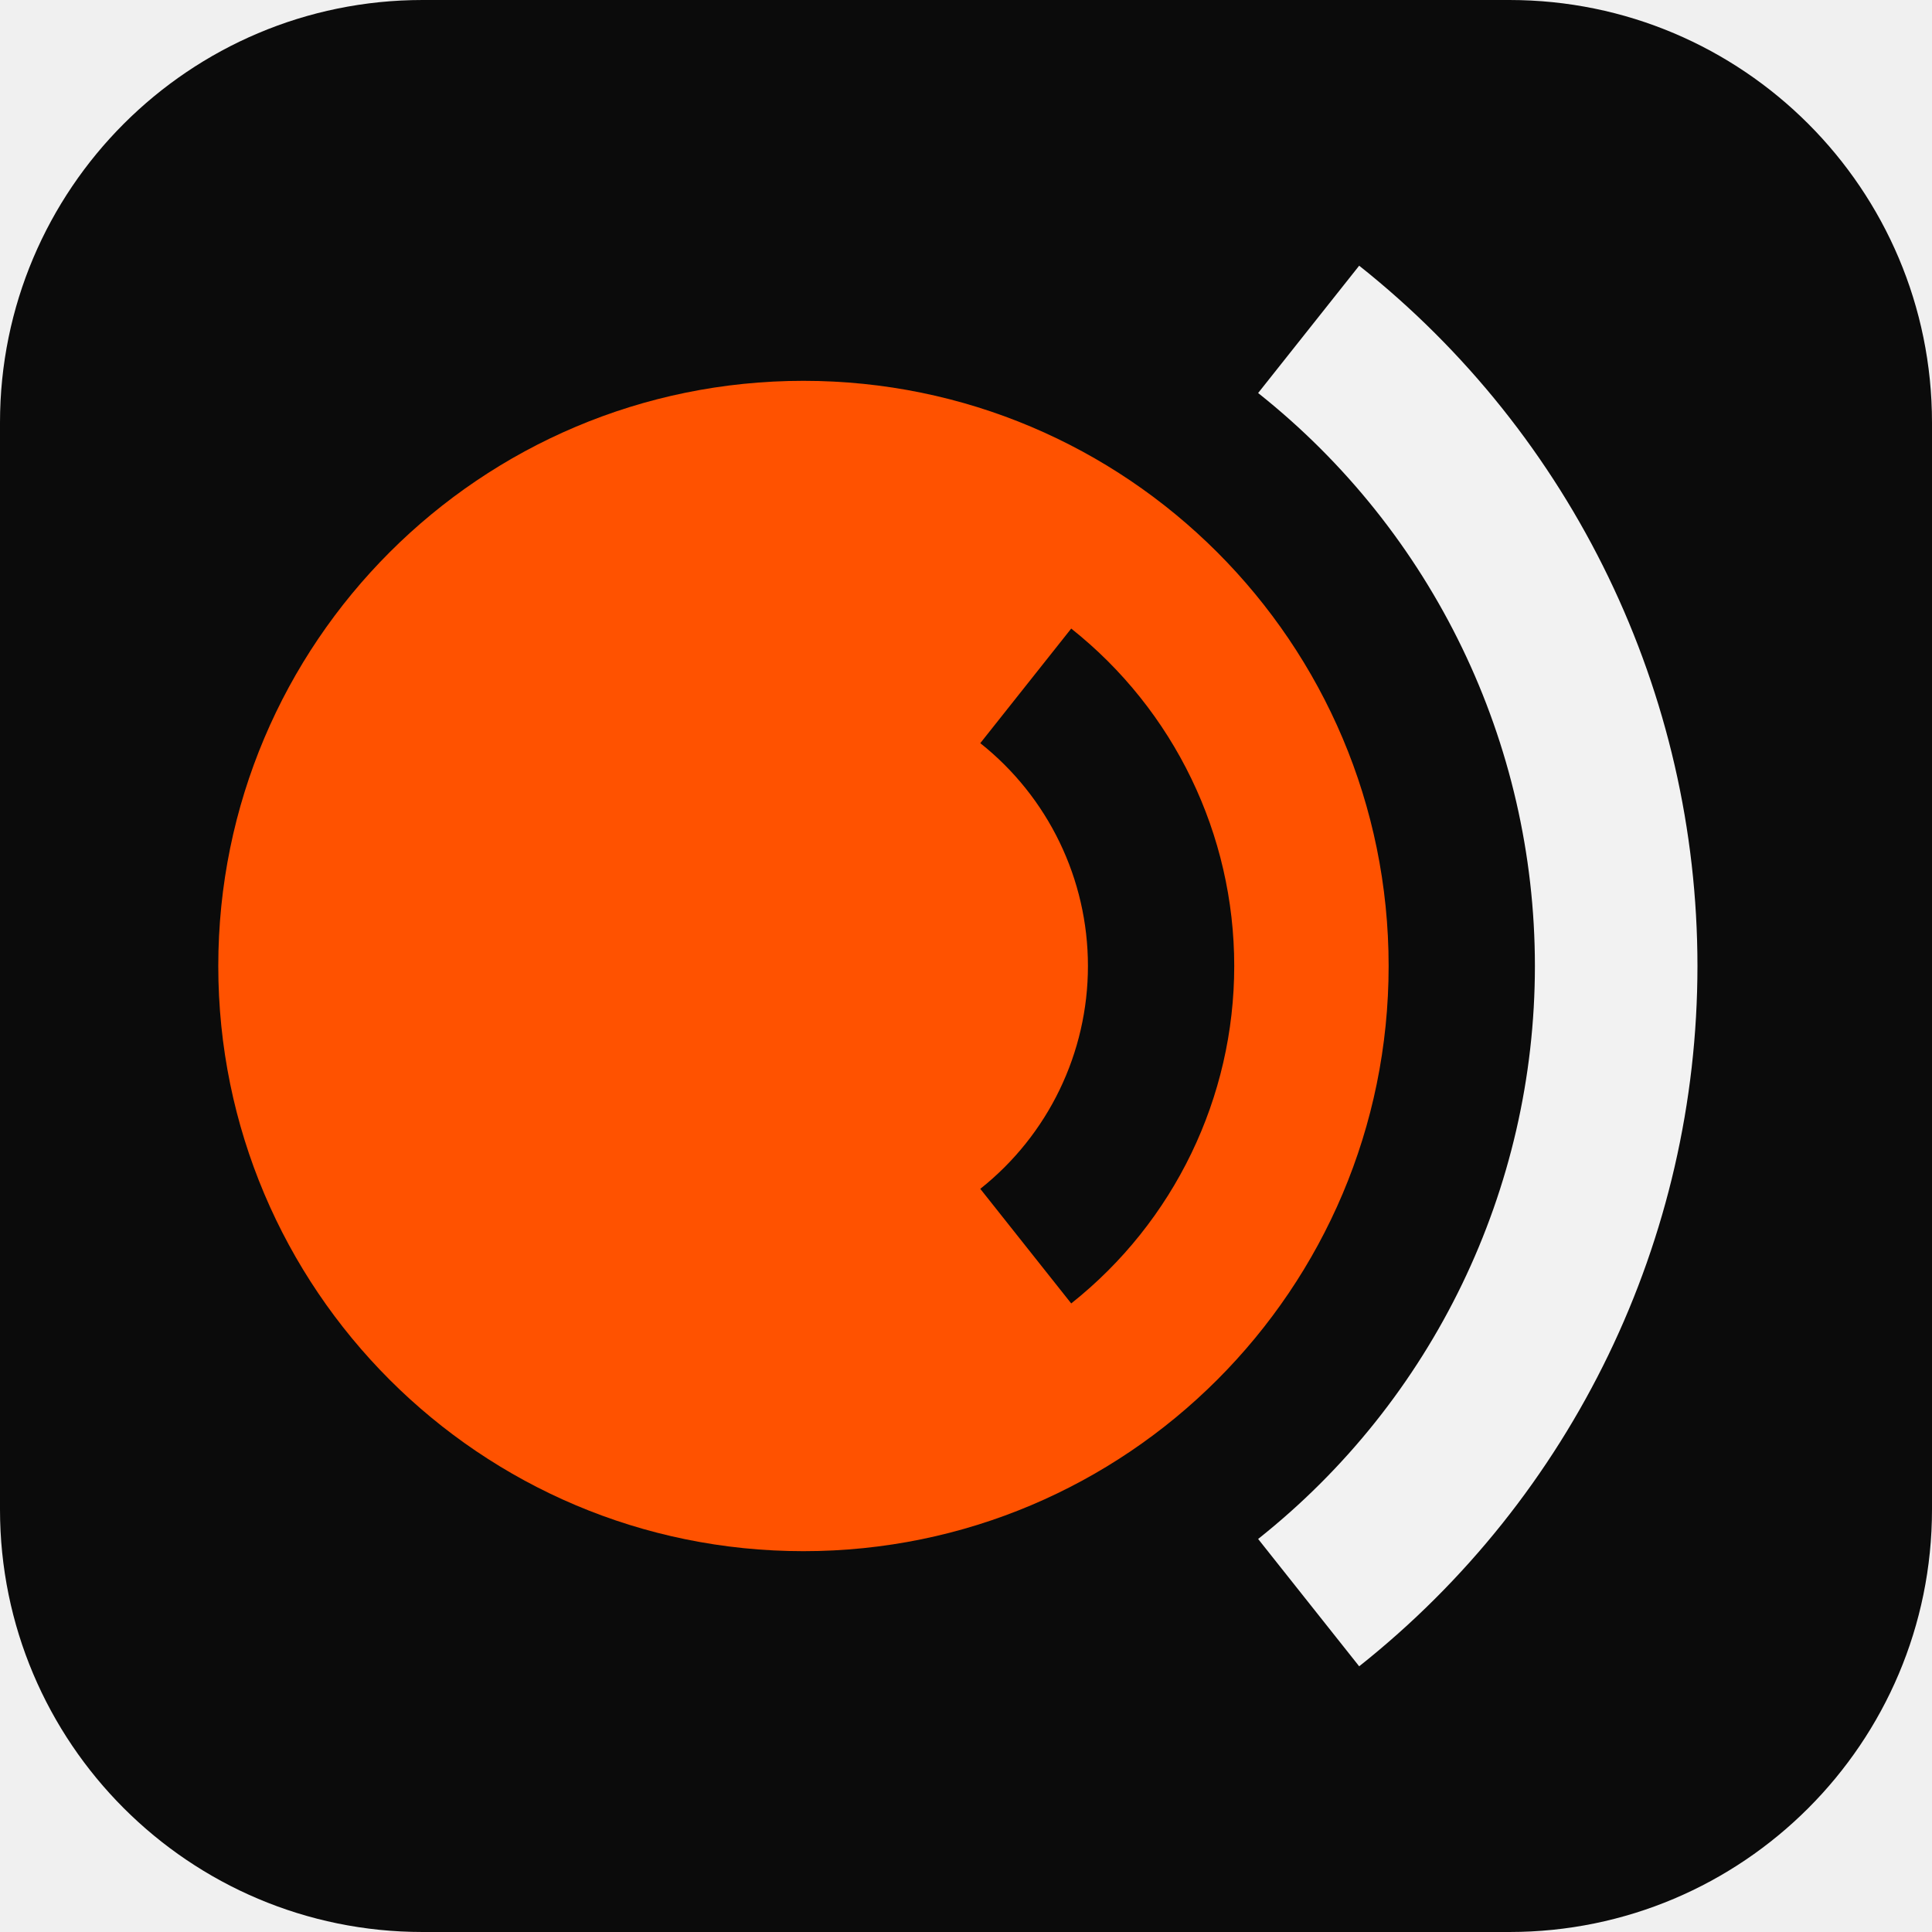
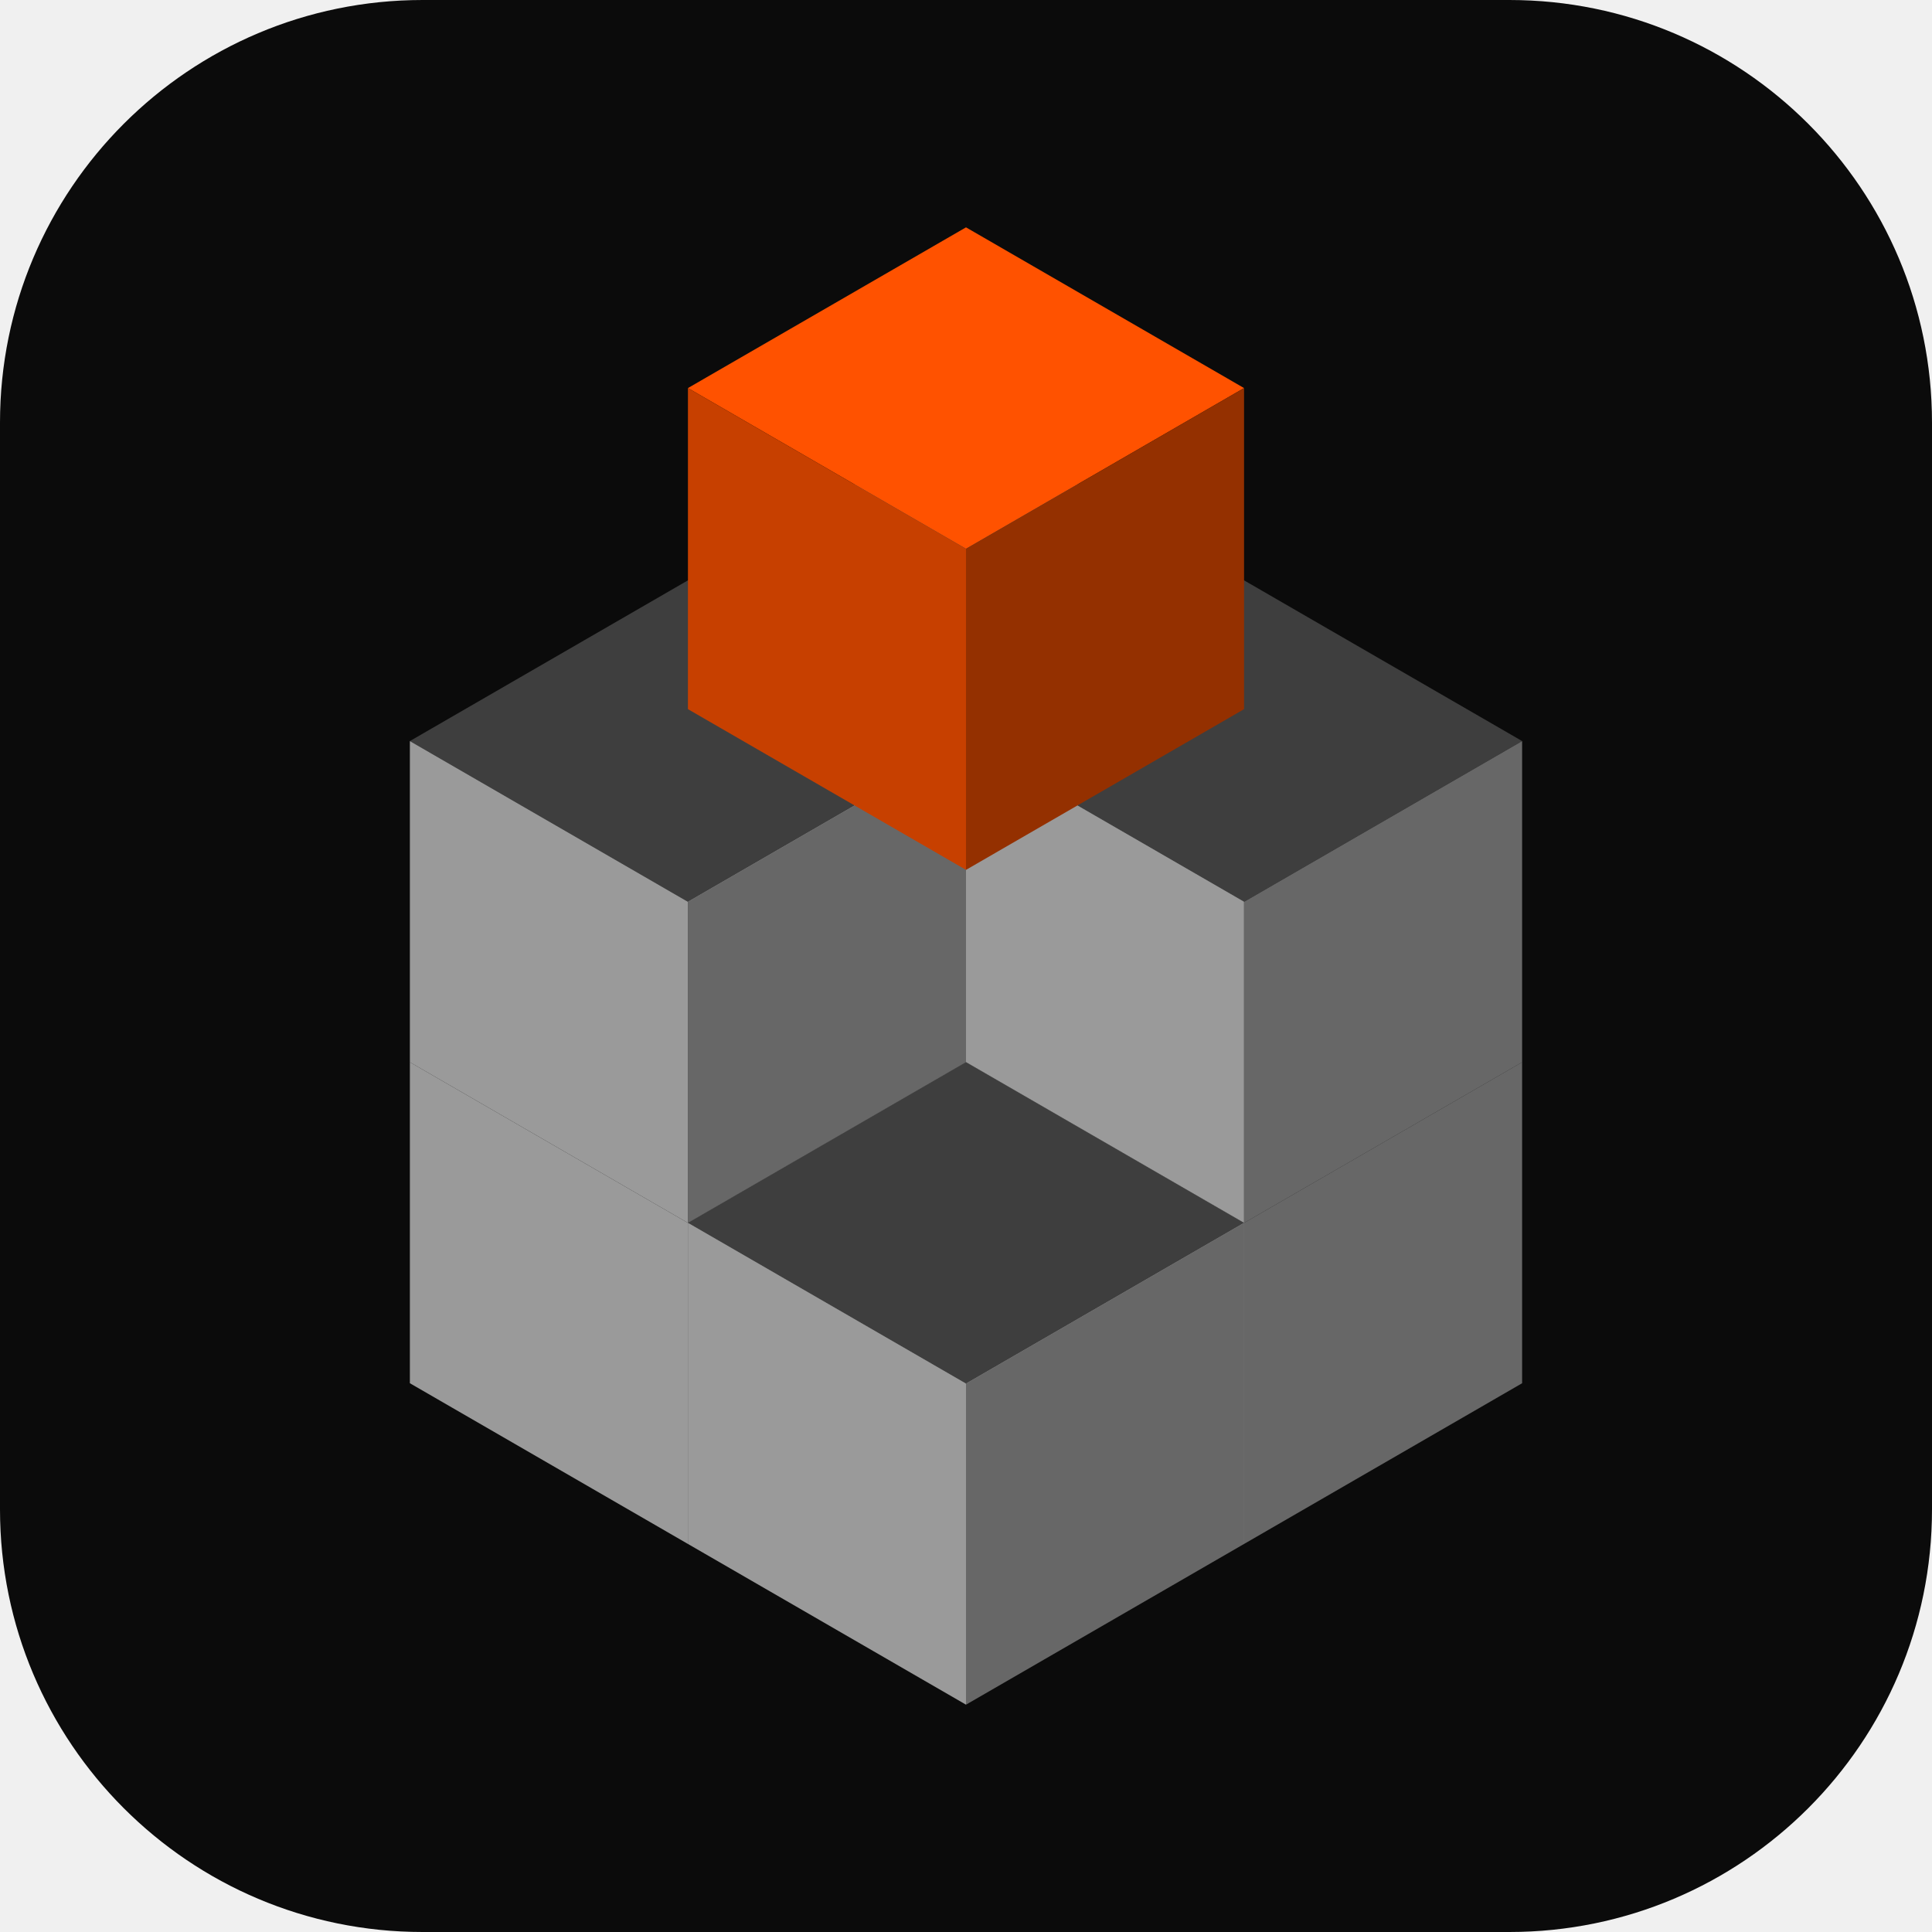
<svg xmlns="http://www.w3.org/2000/svg" viewBox="0 0 64 64">
  <rect width="64" height="64" rx="14" fill="#0b0b0b" />
-   <g transform="translate(4 4) scale(1.076923) translate(-3 -6)">
-     <defs>
-       <mask id="hark-mark-7">
-         <rect width="64" height="64" fill="#fff" />
-         <path d="M 30.838 23.383 A 11 11 0 0 1 30.838 40.617" fill="none" stroke="#000" stroke-width="4.5" />
-       </mask>
-     </defs>
-     <circle cx="24" cy="32" r="18" fill="#ff5200" mask="url(#hark-mark-7)" />
-     <path d="M 39.54 12.417 A 25 25 0 0 1 39.54 51.583" fill="none" stroke="#f2f2f2" stroke-width="5" />
+   <g transform="translate(5 5) scale(0.84375)">
+     <g transform="translate(32.000 23.155) scale(1.0917)">
+       <path d="M0 0 10 5.78 0 11.56 -10 5.78Z" style="fill:#3e3e3e" />
+       <path d="M-10 5.78 0 11.56V23.107L-10 17.327Z" style="fill:#9a9a9a" />
+       <path d="M0 11.56 10 5.78V17.327L0 23.107Z" style="fill:#676767" />
+       <path d="M0 -11.547 10 -5.767 0 0.013 -10 -5.767Z" style="fill:#3e3e3e" />
+       <path d="M-10 -5.767 0 0.013V11.56L-10 5.78Z" style="fill:#9a9a9a" />
+       <path d="M0 0.013 10 -5.767V5.78L0 11.56Z" style="fill:#676767" />
+       <path d="M10 5.78 20 11.56 10 17.34 0 11.56Z" style="fill:#3e3e3e" />
+       <path d="M0 11.56 10 17.34V28.887L0 23.107Z" style="fill:#9a9a9a" />
+       <path d="M10 17.34 20 11.56V23.107L10 28.887Z" style="fill:#676767" />
+       <path d="M-10 5.78 0 11.56 -10 17.34 -20 11.56Z" style="fill:#3e3e3e" />
+       <path d="M-20 11.56 -10 17.34V28.887L-20 23.107Z" style="fill:#9a9a9a" />
+       <path d="M-10 17.34 0 11.56V23.107L-10 28.887Z" style="fill:#676767" />
+       <path d="M10 -5.767 20 0.013 10 5.793 0 0.013Z" style="fill:#3e3e3e" />
+       <path d="M0 0.013 10 5.793V17.34L0 11.56Z" style="fill:#9a9a9a" />
+       <path d="M10 5.793 20 0.013V11.56L10 17.34Z" style="fill:#676767" />
+       <path d="M-10 -5.767 0 0.013 -10 5.793 -20 0.013Z" style="fill:#3e3e3e" />
+       <path d="M-20 0.013 -10 5.793V17.34L-20 11.56Z" style="fill:#9a9a9a" />
+       <path d="M-10 5.793 0 0.013V11.56L-10 17.34Z" style="fill:#676767" />
+       <path d="M0 11.56 10 17.34 0 23.12 -10 17.34Z" style="fill:#3e3e3e" />
+       <path d="M-10 17.34 0 23.12V34.667L-10 28.887Z" style="fill:#9a9a9a" />
+       <path d="M0 23.12 10 17.34V28.887L0 34.667Z" style="fill:#676767" />
+       <path d="M0 -18.462 10 -12.682 0 -6.902 -10 -12.682Z" style="fill:#ff5200" />
+       <path d="M-10 -12.682 0 -6.902V4.645L-10 -1.135Z" style="fill:#c74000" />
+       <path d="M0 -6.902 10 -12.682V-1.135L0 4.645Z" style="fill:#943000" />
+     </g>
  </g>
</svg>
